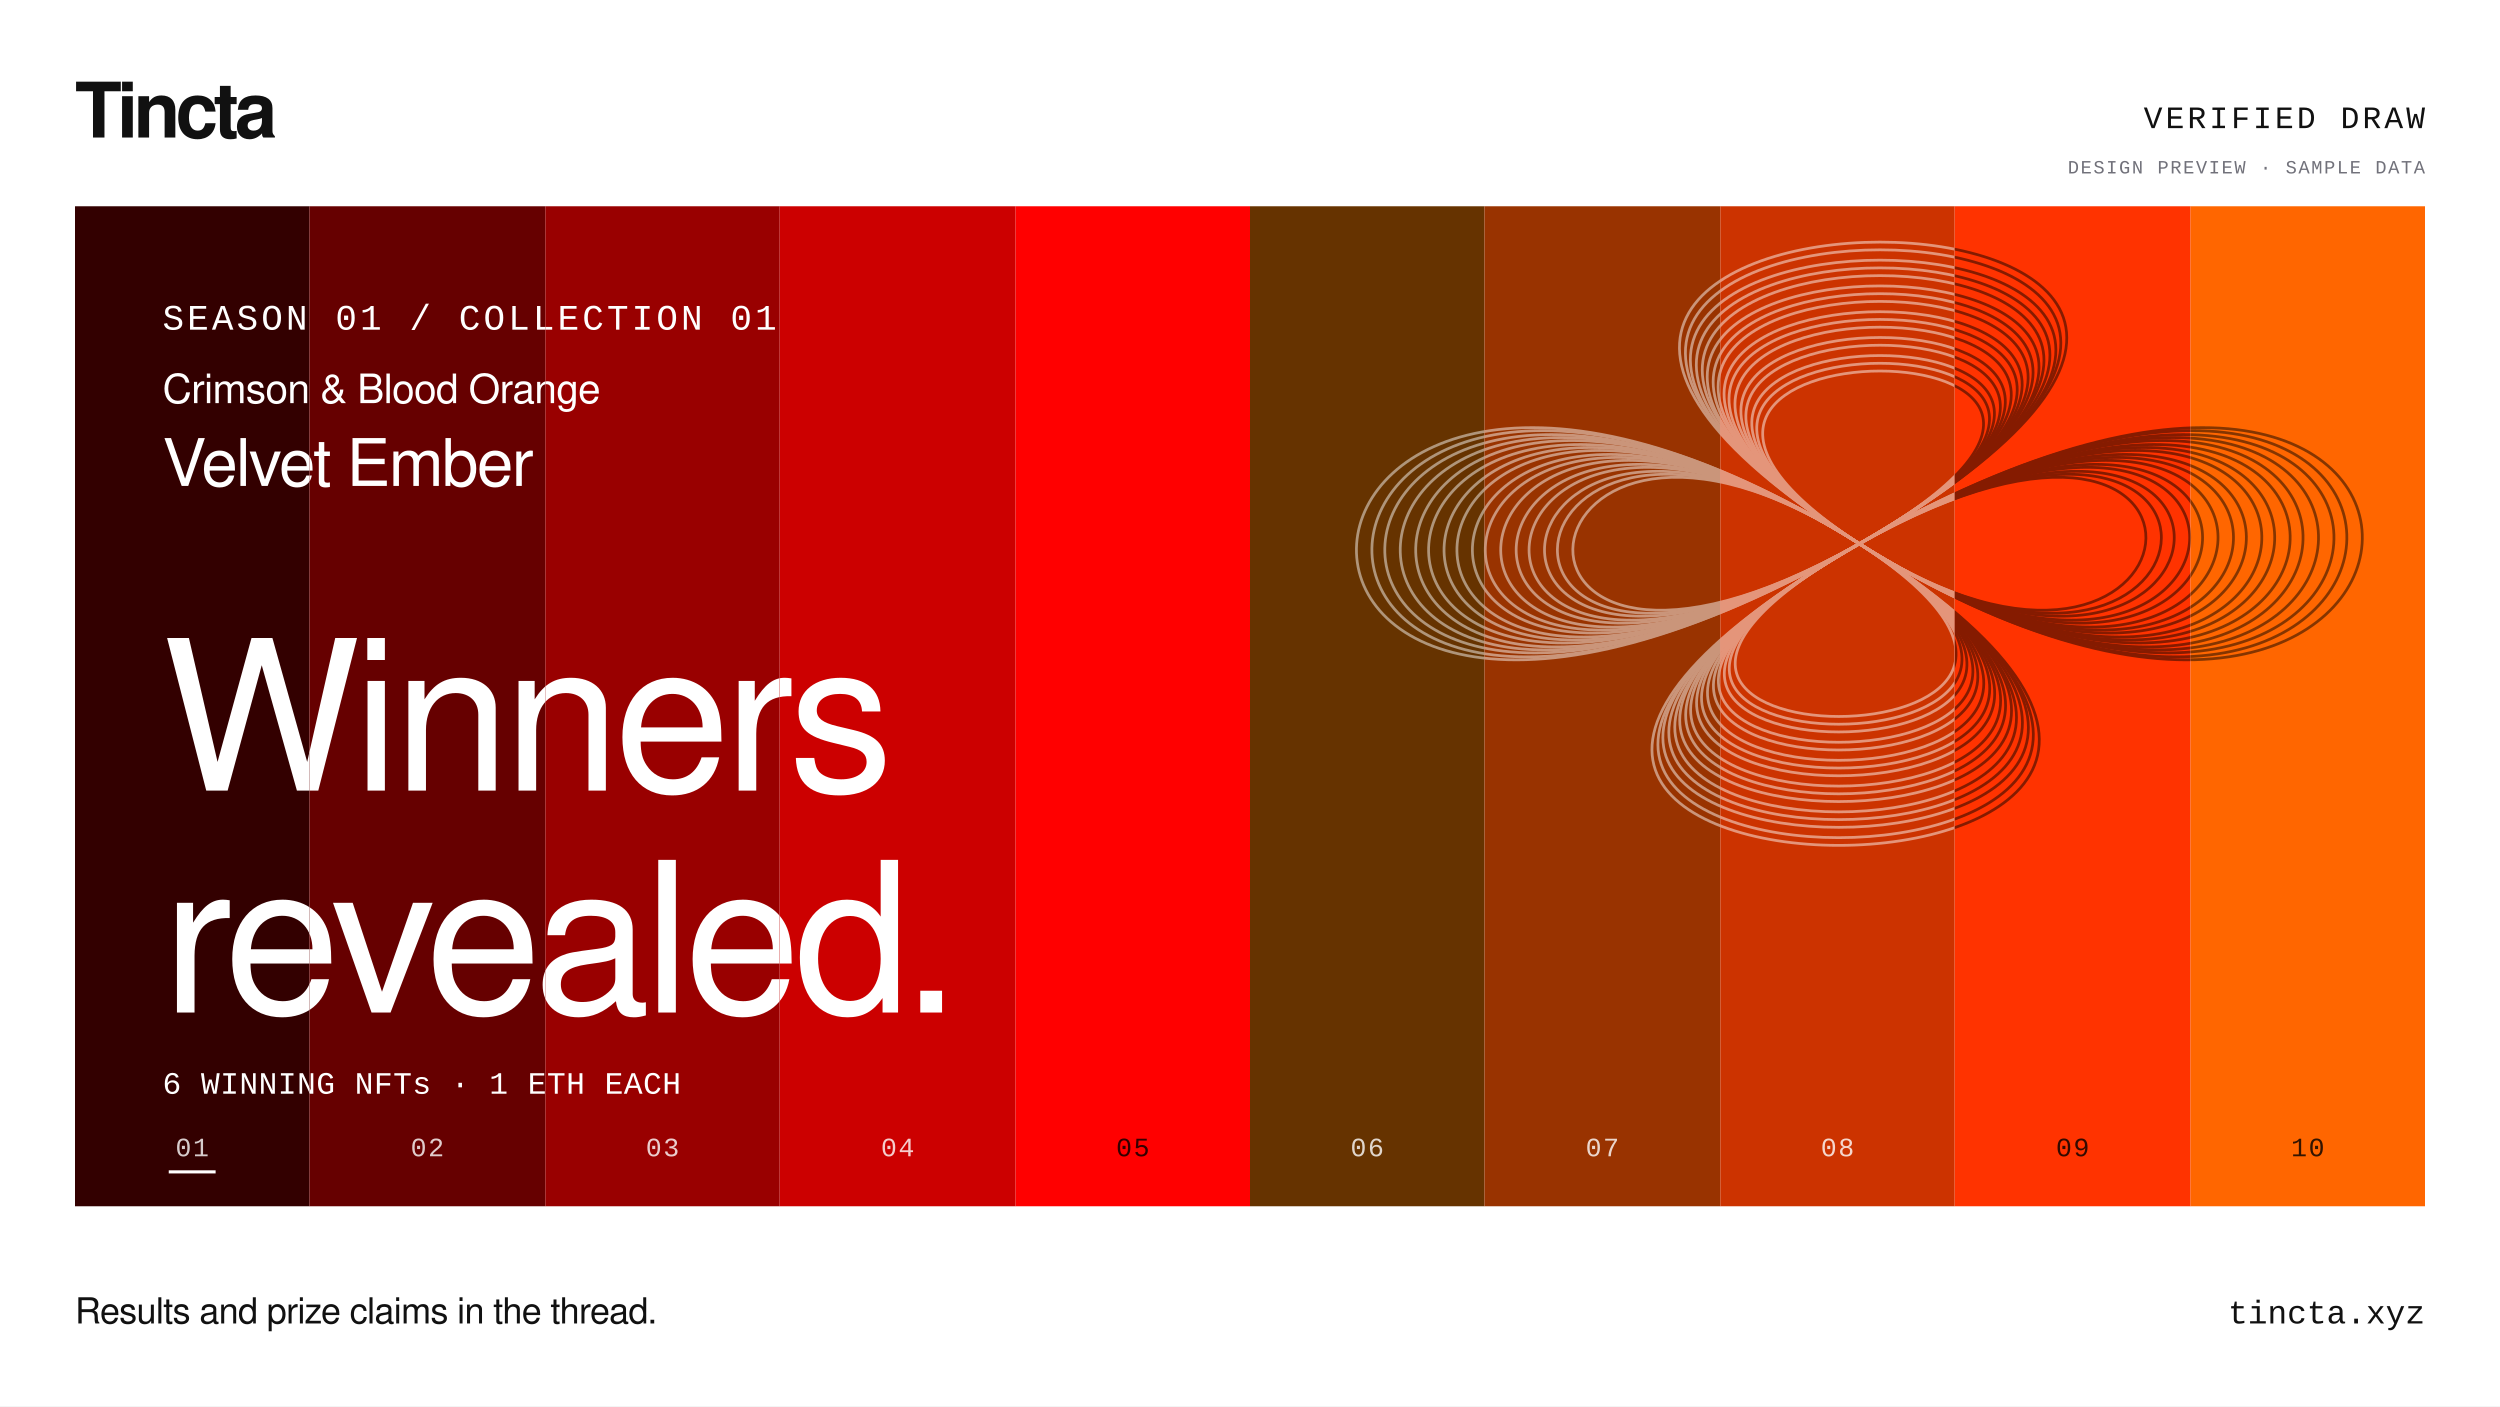
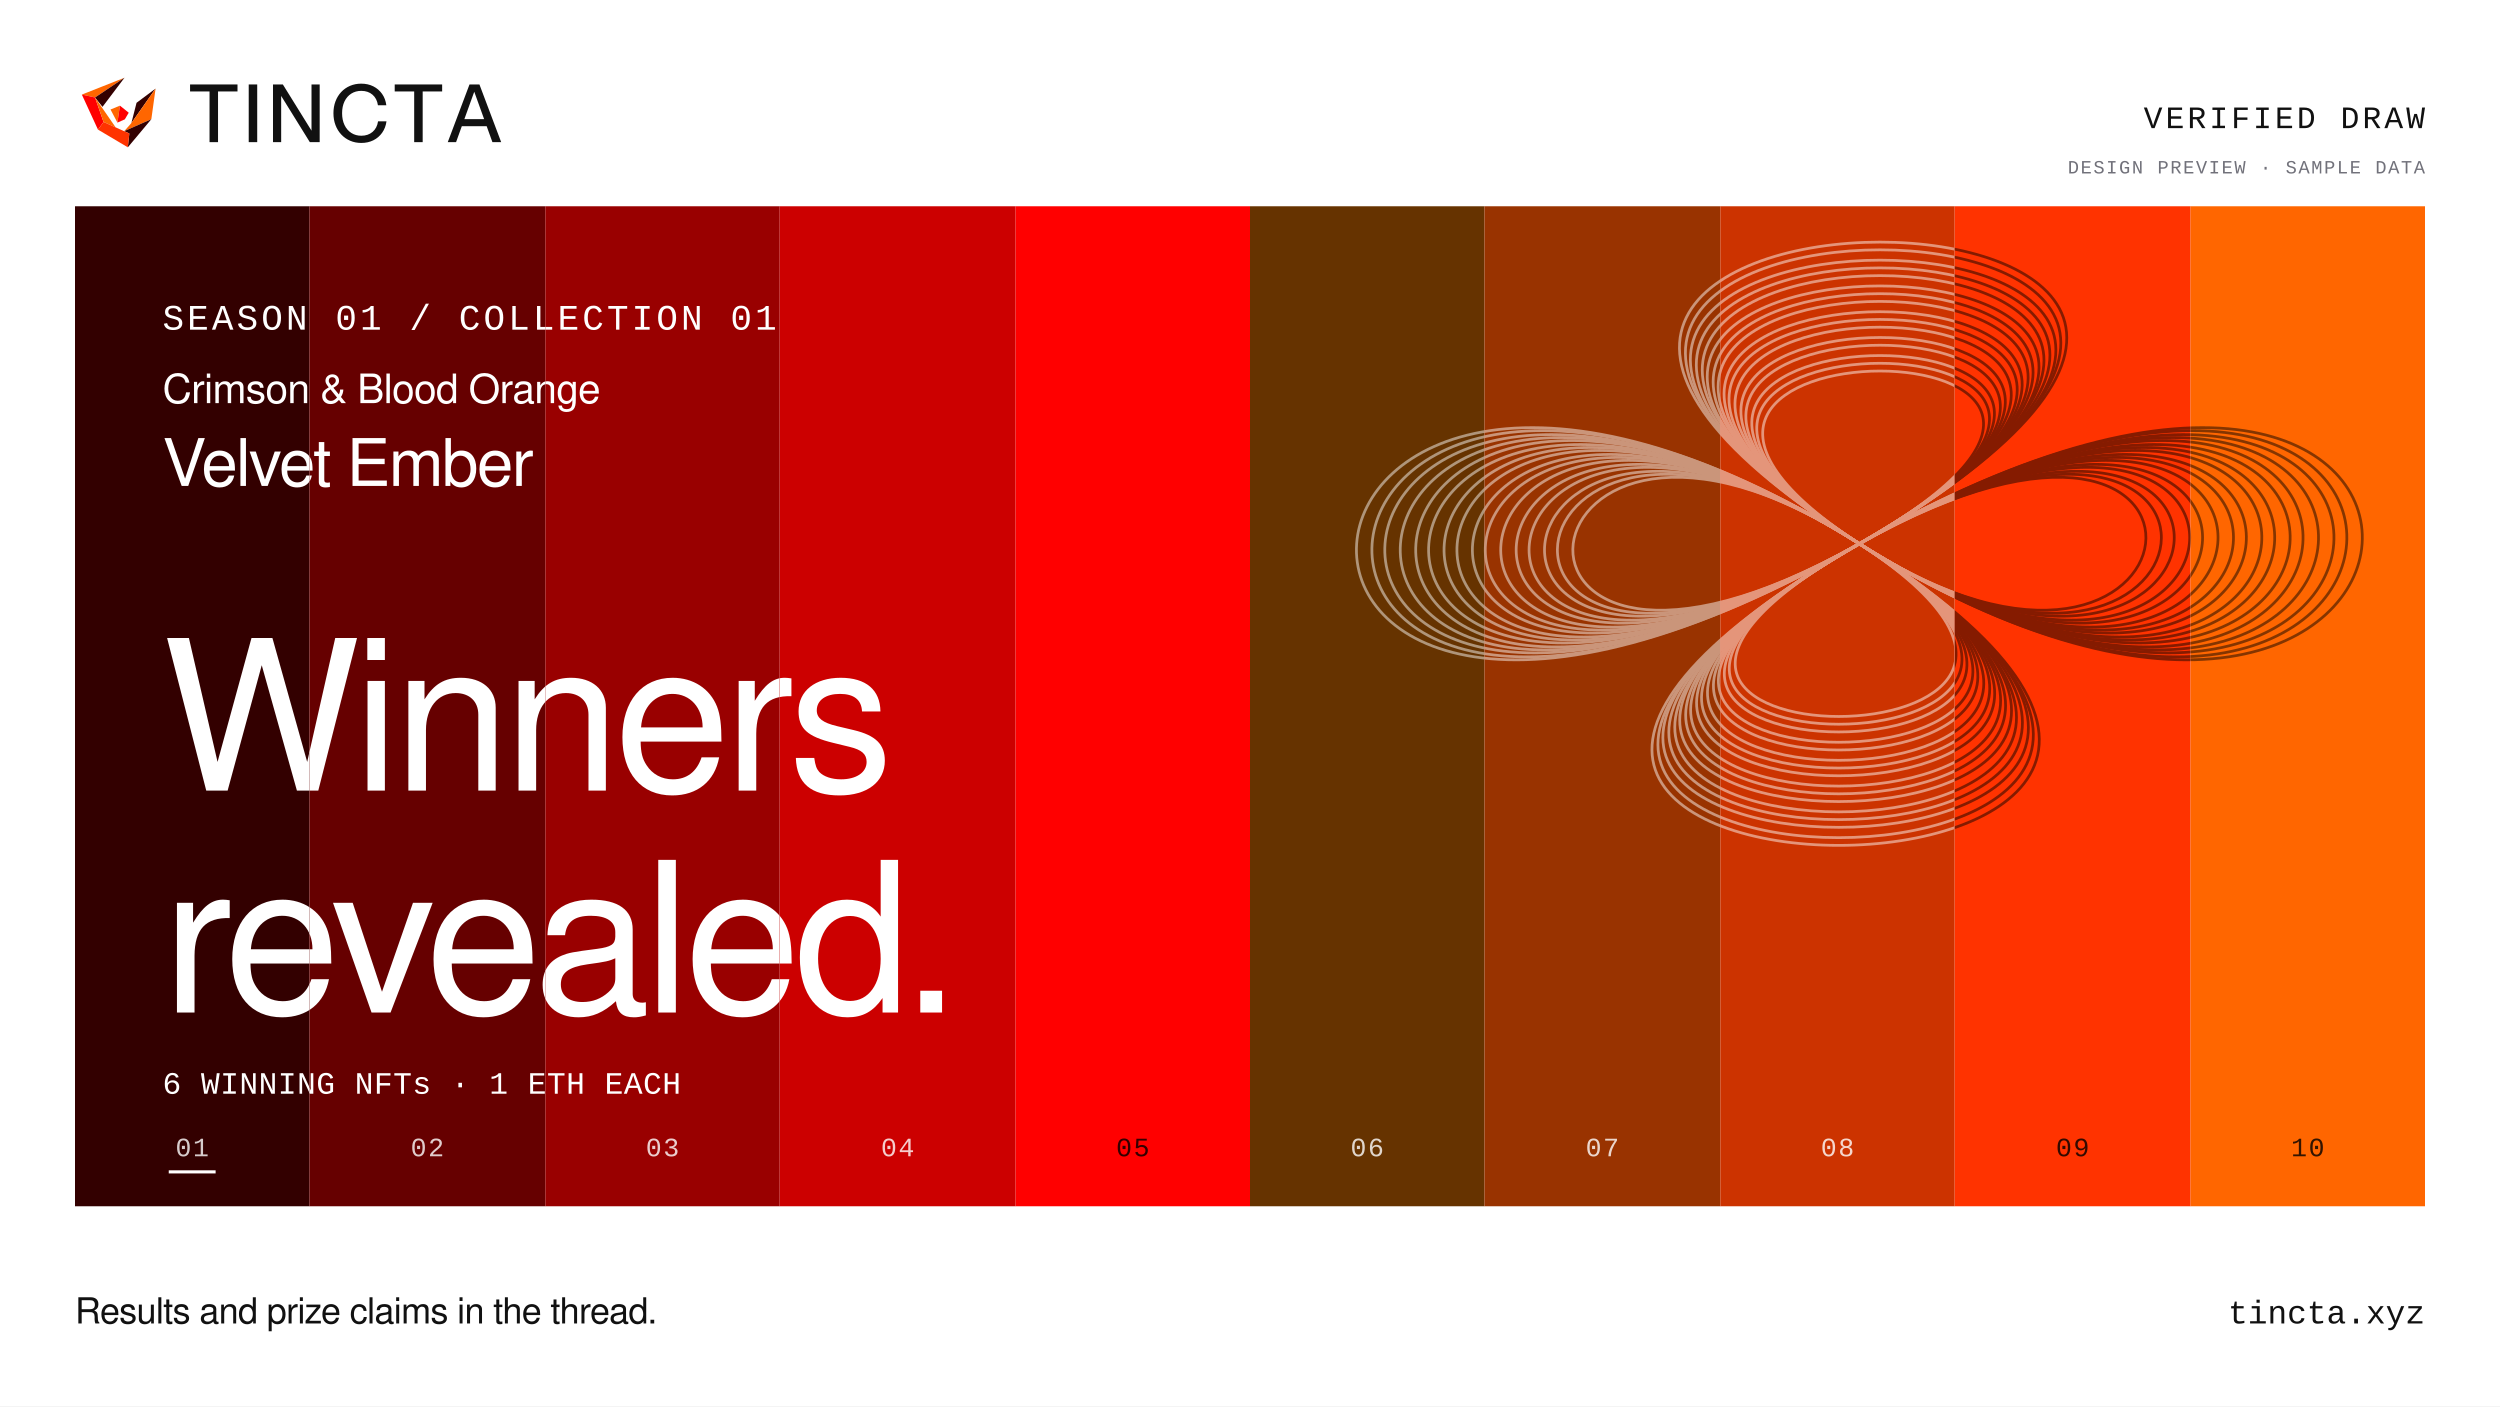
<svg xmlns="http://www.w3.org/2000/svg" width="1600" height="900" viewBox="0 0 1600 900" role="img" aria-labelledby="title description">
  <defs>
    <clipPath id="band-0">
      <rect x="48" y="132" width="150" height="640" />
    </clipPath>
    <clipPath id="band-1">
      <rect x="198" y="132" width="151" height="640" />
    </clipPath>
    <clipPath id="band-2">
      <rect x="349" y="132" width="150" height="640" />
    </clipPath>
    <clipPath id="band-3">
      <rect x="499" y="132" width="151" height="640" />
    </clipPath>
    <clipPath id="band-4">
      <rect x="650" y="132" width="150" height="640" />
    </clipPath>
    <clipPath id="band-5">
      <rect x="800" y="132" width="150" height="640" />
    </clipPath>
    <clipPath id="band-6">
      <rect x="950" y="132" width="151" height="640" />
    </clipPath>
    <clipPath id="band-7">
      <rect x="1101" y="132" width="150" height="640" />
    </clipPath>
    <clipPath id="band-8">
      <rect x="1251" y="132" width="151" height="640" />
    </clipPath>
    <clipPath id="band-9">
      <rect x="1402" y="132" width="150" height="640" />
    </clipPath>
  </defs>
  <style>text{font-family:"Helvetica Neue", Helvetica, Arial, sans-serif}.mono{font-family:"SFMono-Regular", "SF Mono", Menlo, "Liberation Mono", monospace}</style>
  <rect width="1600" height="900" fill="#FFFFFF" />
-   <text x="48" y="88" fill="#111111" font-size="49" font-weight="600" letter-spacing="-3">Tincta</text>
+   <g transform="translate(48 44)" data-tincta-logo="lockup" data-tincta-identity="ligature">
+     <svg width="56" height="56" viewBox="0 0 1254 1254" data-tincta-artwork="open">
+       <path fill="#FF6600" d="M98 370 710 128 287 412Z" />
+       <path fill="#330000" d="M287 412 710 128 394 546Z" />
+       <path fill="#FF0000" d="M98 370 287 412 409 763 329 872Z" />
+       <path fill="#FF6600" d="M287 412 583 841 409 763Z" />
+       <path fill="#330000" d="M882 488 1155 284 808 778Z" />
+       <path fill="#FF6600" d="M1155 284 1094 723 706 894 808 778Z" />
+       <path fill="#330000" d="M706 894 1094 723 757 1126 779 928Z" />
+       <path fill="#FF3300" d="M329 872 409 763 779 928 757 1126Z" />
+       <path fill="#FF6600" d="M509 584 644 529 608 772Z" />
+       <path fill="#FF0000" d="M644 529 770 630 714 725 608 772Z" />
+     </svg>
+     <svg x="72" y="8" width="202.41" height="40" viewBox="0 0 3947.0 780">
+       <g fill="#111111">
+         <path d="M275 760.0V127.332H32V40.0H623.999V127.332H380.999V760.0Z" />
+         <path d="M764.001 760.0V40.0H869.999V760.0Z" />
+         <path d="M1067.001 760.0V40.0H1189.998L1572 655.999L1547.668 661.333V40.0H1649.666V760.0H1526.669L1144.667 144.001L1168.999 138.667V760.0Z" />
+         <path d="M2169.0 770.0Q2093.667 770.0 2030 742.5Q1966.334 715.0 1919.5 665.333Q1872.667 615.667 1847 547.833Q1821.334 480 1821.334 399Q1821.334 318 1846.834 250.667Q1872.334 183.333 1918.834 133.833Q1965.334 84.333 2029 57.167Q2092.667 30.0 2168.333 30.0Q2252 30.0 2318.833 63.5Q2385.666 97 2428.499 157.833Q2471.333 218.667 2481.333 300H2376.667Q2364.334 215 2308.667 167.499Q2253 119.999 2169.333 119.999Q2097.666 119.999 2043.499 154.666Q1989.333 189.333 1959.332 251.833Q1929.332 314.333 1929.332 398.667Q1929.332 483.334 1959.499 546.5Q1989.666 609.667 2043.999 644.834Q2098.333 680.001 2169.333 680.001Q2253 680.001 2309.334 632.334Q2365.668 584.667 2378.001 500.334H2483.333Q2472.333 581.667 2429.333 642.5Q2386.333 703.333 2319.666 736.667Q2253 770.0 2169.0 770.0Z" />
+         <path d="M2829 760.0V127.332H2586V40.0H3177.999V127.332H2934.999V760.0Z" />
+         <path d="M3248 760.0 3519.334 40.0H3611.333L3351.665 760.0ZM3805.334 760.0 3546 40.0H3643.333L3914.666 760.0ZM3385.334 473H3770.666V560.999H3385.334Z" />
+       </g>
+     </svg>
+   </g>
  <text x="1552" y="82" text-anchor="end" fill="#111111" class="mono" font-size="20" letter-spacing="2">VERIFIED DRAW</text>
  <text x="1552" y="111" text-anchor="end" fill="#71717A" class="mono" font-size="12" letter-spacing="1">DESIGN PREVIEW · SAMPLE DATA</text>
  <g clip-path="url(#band-0)">
    <rect x="48" y="132" width="150" height="640" fill="#330000" />
    <g transform="translate(1190 348) scale(2.2) translate(-320 -350)" fill="none" stroke="#FFFFFF" stroke-width="0.8" opacity="0.48">
      <path d="M320 350 C217 283 201 417 320 350 M320 350 C439 283 423 417 320 350 M320 350 C217 283 439 283 320 350 M320 350 C201 417 423 417 320 350" />
      <path d="M320 350 C211 280 195 420 320 350 M320 350 C445 280 429 420 320 350 M320 350 C211 280 445 280 320 350 M320 350 C195 420 429 420 320 350" />
      <path d="M320 350 C206 277 190 423 320 350 M320 350 C450 277 434 423 320 350 M320 350 C206 277 450 277 320 350 M320 350 C190 423 434 423 320 350" />
      <path d="M320 350 C200 273 184 427 320 350 M320 350 C456 273 440 427 320 350 M320 350 C200 273 456 273 320 350 M320 350 C184 427 440 427 320 350" />
      <path d="M320 350 C195 270 179 430 320 350 M320 350 C461 270 445 430 320 350 M320 350 C195 270 461 270 320 350 M320 350 C179 430 445 430 320 350" />
      <path d="M320 350 C189 266 173 434 320 350 M320 350 C467 266 451 434 320 350 M320 350 C189 266 467 266 320 350 M320 350 C173 434 451 434 320 350" />
      <path d="M320 350 C183 263 167 437 320 350 M320 350 C473 263 457 437 320 350 M320 350 C183 263 473 263 320 350 M320 350 C167 437 457 437 320 350" />
      <path d="M320 350 C178 260 162 440 320 350 M320 350 C478 260 462 440 320 350 M320 350 C178 260 478 260 320 350 M320 350 C162 440 462 440 320 350" />
      <path d="M320 350 C172 256 156 444 320 350 M320 350 C484 256 468 444 320 350 M320 350 C172 256 484 256 320 350 M320 350 C156 444 468 444 320 350" />
      <path d="M320 350 C167 253 151 447 320 350 M320 350 C489 253 473 447 320 350 M320 350 C167 253 489 253 320 350 M320 350 C151 447 473 447 320 350" />
      <path d="M320 350 C161 250 145 450 320 350 M320 350 C495 250 479 450 320 350 M320 350 C161 250 495 250 320 350 M320 350 C145 450 479 450 320 350" />
      <path d="M320 350 C156 246 140 454 320 350 M320 350 C500 246 484 454 320 350 M320 350 C156 246 500 246 320 350 M320 350 C140 454 484 454 320 350" />
      <path d="M320 350 C150 243 134 457 320 350 M320 350 C506 243 490 457 320 350 M320 350 C150 243 506 243 320 350 M320 350 C134 457 490 457 320 350" />
      <path d="M320 350 C144 240 128 460 320 350 M320 350 C512 240 496 460 320 350 M320 350 C144 240 512 240 320 350 M320 350 C128 460 496 460 320 350" />
      <path d="M320 350 C139 236 123 464 320 350 M320 350 C517 236 501 464 320 350 M320 350 C139 236 517 236 320 350 M320 350 C123 464 501 464 320 350" />
      <path d="M320 350 C133 233 117 467 320 350 M320 350 C523 233 507 467 320 350 M320 350 C133 233 523 233 320 350 M320 350 C117 467 507 467 320 350" />
    </g>
    <g fill="#FFFFFF">
      <text x="104" y="211" class="mono" font-size="23" letter-spacing="2">SEASON 01 / COLLECTION 01</text>
      <text x="104" y="258" font-size="26" letter-spacing="-0.4">Crimson &amp; Blood Orange</text>
      <text x="104" y="311" font-size="42" font-weight="500" letter-spacing="-1">Velvet Ember</text>
      <text x="104" y="700" class="mono" font-size="20" letter-spacing="0.3">6 WINNING NFTs · 1 ETH EACH</text>
      <text x="123" y="740" text-anchor="middle" class="mono" font-size="17" letter-spacing="1" opacity="0.8">01</text>
      <path d="M108 750h30" stroke="#FFFFFF" stroke-width="2" />
    </g>
    <g fill="#FFFFFF">
      <text x="104" y="506" font-size="134" font-weight="500" letter-spacing="-4">Winners</text>
      <text x="104" y="648" font-size="134" font-weight="500" letter-spacing="-4">revealed.</text>
    </g>
  </g>
  <g clip-path="url(#band-1)">
    <rect x="198" y="132" width="151" height="640" fill="#660000" />
    <g transform="translate(1190 348) scale(2.2) translate(-320 -350)" fill="none" stroke="#FFFFFF" stroke-width="0.8" opacity="0.48">
      <path d="M320 350 C217 283 201 417 320 350 M320 350 C439 283 423 417 320 350 M320 350 C217 283 439 283 320 350 M320 350 C201 417 423 417 320 350" />
      <path d="M320 350 C211 280 195 420 320 350 M320 350 C445 280 429 420 320 350 M320 350 C211 280 445 280 320 350 M320 350 C195 420 429 420 320 350" />
      <path d="M320 350 C206 277 190 423 320 350 M320 350 C450 277 434 423 320 350 M320 350 C206 277 450 277 320 350 M320 350 C190 423 434 423 320 350" />
      <path d="M320 350 C200 273 184 427 320 350 M320 350 C456 273 440 427 320 350 M320 350 C200 273 456 273 320 350 M320 350 C184 427 440 427 320 350" />
      <path d="M320 350 C195 270 179 430 320 350 M320 350 C461 270 445 430 320 350 M320 350 C195 270 461 270 320 350 M320 350 C179 430 445 430 320 350" />
      <path d="M320 350 C189 266 173 434 320 350 M320 350 C467 266 451 434 320 350 M320 350 C189 266 467 266 320 350 M320 350 C173 434 451 434 320 350" />
      <path d="M320 350 C183 263 167 437 320 350 M320 350 C473 263 457 437 320 350 M320 350 C183 263 473 263 320 350 M320 350 C167 437 457 437 320 350" />
      <path d="M320 350 C178 260 162 440 320 350 M320 350 C478 260 462 440 320 350 M320 350 C178 260 478 260 320 350 M320 350 C162 440 462 440 320 350" />
      <path d="M320 350 C172 256 156 444 320 350 M320 350 C484 256 468 444 320 350 M320 350 C172 256 484 256 320 350 M320 350 C156 444 468 444 320 350" />
      <path d="M320 350 C167 253 151 447 320 350 M320 350 C489 253 473 447 320 350 M320 350 C167 253 489 253 320 350 M320 350 C151 447 473 447 320 350" />
      <path d="M320 350 C161 250 145 450 320 350 M320 350 C495 250 479 450 320 350 M320 350 C161 250 495 250 320 350 M320 350 C145 450 479 450 320 350" />
      <path d="M320 350 C156 246 140 454 320 350 M320 350 C500 246 484 454 320 350 M320 350 C156 246 500 246 320 350 M320 350 C140 454 484 454 320 350" />
      <path d="M320 350 C150 243 134 457 320 350 M320 350 C506 243 490 457 320 350 M320 350 C150 243 506 243 320 350 M320 350 C134 457 490 457 320 350" />
      <path d="M320 350 C144 240 128 460 320 350 M320 350 C512 240 496 460 320 350 M320 350 C144 240 512 240 320 350 M320 350 C128 460 496 460 320 350" />
      <path d="M320 350 C139 236 123 464 320 350 M320 350 C517 236 501 464 320 350 M320 350 C139 236 517 236 320 350 M320 350 C123 464 501 464 320 350" />
      <path d="M320 350 C133 233 117 467 320 350 M320 350 C523 233 507 467 320 350 M320 350 C133 233 523 233 320 350 M320 350 C117 467 507 467 320 350" />
    </g>
    <g fill="#FFFFFF">
      <text x="104" y="211" class="mono" font-size="23" letter-spacing="2">SEASON 01 / COLLECTION 01</text>
      <text x="104" y="258" font-size="26" letter-spacing="-0.4">Crimson &amp; Blood Orange</text>
      <text x="104" y="311" font-size="42" font-weight="500" letter-spacing="-1">Velvet Ember</text>
      <text x="104" y="700" class="mono" font-size="20" letter-spacing="0.3">6 WINNING NFTs · 1 ETH EACH</text>
      <text x="273.5" y="740" text-anchor="middle" class="mono" font-size="17" letter-spacing="1" opacity="0.8">02</text>
    </g>
    <g fill="#FFFFFF">
      <text x="104" y="506" font-size="134" font-weight="500" letter-spacing="-4">Winners</text>
      <text x="104" y="648" font-size="134" font-weight="500" letter-spacing="-4">revealed.</text>
    </g>
  </g>
  <g clip-path="url(#band-2)">
    <rect x="349" y="132" width="150" height="640" fill="#990000" />
    <g transform="translate(1190 348) scale(2.2) translate(-320 -350)" fill="none" stroke="#FFFFFF" stroke-width="0.8" opacity="0.48">
      <path d="M320 350 C217 283 201 417 320 350 M320 350 C439 283 423 417 320 350 M320 350 C217 283 439 283 320 350 M320 350 C201 417 423 417 320 350" />
      <path d="M320 350 C211 280 195 420 320 350 M320 350 C445 280 429 420 320 350 M320 350 C211 280 445 280 320 350 M320 350 C195 420 429 420 320 350" />
      <path d="M320 350 C206 277 190 423 320 350 M320 350 C450 277 434 423 320 350 M320 350 C206 277 450 277 320 350 M320 350 C190 423 434 423 320 350" />
      <path d="M320 350 C200 273 184 427 320 350 M320 350 C456 273 440 427 320 350 M320 350 C200 273 456 273 320 350 M320 350 C184 427 440 427 320 350" />
      <path d="M320 350 C195 270 179 430 320 350 M320 350 C461 270 445 430 320 350 M320 350 C195 270 461 270 320 350 M320 350 C179 430 445 430 320 350" />
      <path d="M320 350 C189 266 173 434 320 350 M320 350 C467 266 451 434 320 350 M320 350 C189 266 467 266 320 350 M320 350 C173 434 451 434 320 350" />
      <path d="M320 350 C183 263 167 437 320 350 M320 350 C473 263 457 437 320 350 M320 350 C183 263 473 263 320 350 M320 350 C167 437 457 437 320 350" />
      <path d="M320 350 C178 260 162 440 320 350 M320 350 C478 260 462 440 320 350 M320 350 C178 260 478 260 320 350 M320 350 C162 440 462 440 320 350" />
      <path d="M320 350 C172 256 156 444 320 350 M320 350 C484 256 468 444 320 350 M320 350 C172 256 484 256 320 350 M320 350 C156 444 468 444 320 350" />
      <path d="M320 350 C167 253 151 447 320 350 M320 350 C489 253 473 447 320 350 M320 350 C167 253 489 253 320 350 M320 350 C151 447 473 447 320 350" />
      <path d="M320 350 C161 250 145 450 320 350 M320 350 C495 250 479 450 320 350 M320 350 C161 250 495 250 320 350 M320 350 C145 450 479 450 320 350" />
      <path d="M320 350 C156 246 140 454 320 350 M320 350 C500 246 484 454 320 350 M320 350 C156 246 500 246 320 350 M320 350 C140 454 484 454 320 350" />
      <path d="M320 350 C150 243 134 457 320 350 M320 350 C506 243 490 457 320 350 M320 350 C150 243 506 243 320 350 M320 350 C134 457 490 457 320 350" />
      <path d="M320 350 C144 240 128 460 320 350 M320 350 C512 240 496 460 320 350 M320 350 C144 240 512 240 320 350 M320 350 C128 460 496 460 320 350" />
      <path d="M320 350 C139 236 123 464 320 350 M320 350 C517 236 501 464 320 350 M320 350 C139 236 517 236 320 350 M320 350 C123 464 501 464 320 350" />
      <path d="M320 350 C133 233 117 467 320 350 M320 350 C523 233 507 467 320 350 M320 350 C133 233 523 233 320 350 M320 350 C117 467 507 467 320 350" />
    </g>
    <g fill="#FFFFFF">
      <text x="104" y="211" class="mono" font-size="23" letter-spacing="2">SEASON 01 / COLLECTION 01</text>
      <text x="104" y="258" font-size="26" letter-spacing="-0.4">Crimson &amp; Blood Orange</text>
      <text x="104" y="311" font-size="42" font-weight="500" letter-spacing="-1">Velvet Ember</text>
      <text x="104" y="700" class="mono" font-size="20" letter-spacing="0.3">6 WINNING NFTs · 1 ETH EACH</text>
      <text x="424" y="740" text-anchor="middle" class="mono" font-size="17" letter-spacing="1" opacity="0.8">03</text>
    </g>
    <g fill="#FFFFFF">
      <text x="104" y="506" font-size="134" font-weight="500" letter-spacing="-4">Winners</text>
      <text x="104" y="648" font-size="134" font-weight="500" letter-spacing="-4">revealed.</text>
    </g>
  </g>
  <g clip-path="url(#band-3)">
    <rect x="499" y="132" width="151" height="640" fill="#CC0000" />
    <g transform="translate(1190 348) scale(2.2) translate(-320 -350)" fill="none" stroke="#FFFFFF" stroke-width="0.8" opacity="0.48">
      <path d="M320 350 C217 283 201 417 320 350 M320 350 C439 283 423 417 320 350 M320 350 C217 283 439 283 320 350 M320 350 C201 417 423 417 320 350" />
      <path d="M320 350 C211 280 195 420 320 350 M320 350 C445 280 429 420 320 350 M320 350 C211 280 445 280 320 350 M320 350 C195 420 429 420 320 350" />
      <path d="M320 350 C206 277 190 423 320 350 M320 350 C450 277 434 423 320 350 M320 350 C206 277 450 277 320 350 M320 350 C190 423 434 423 320 350" />
      <path d="M320 350 C200 273 184 427 320 350 M320 350 C456 273 440 427 320 350 M320 350 C200 273 456 273 320 350 M320 350 C184 427 440 427 320 350" />
      <path d="M320 350 C195 270 179 430 320 350 M320 350 C461 270 445 430 320 350 M320 350 C195 270 461 270 320 350 M320 350 C179 430 445 430 320 350" />
      <path d="M320 350 C189 266 173 434 320 350 M320 350 C467 266 451 434 320 350 M320 350 C189 266 467 266 320 350 M320 350 C173 434 451 434 320 350" />
      <path d="M320 350 C183 263 167 437 320 350 M320 350 C473 263 457 437 320 350 M320 350 C183 263 473 263 320 350 M320 350 C167 437 457 437 320 350" />
      <path d="M320 350 C178 260 162 440 320 350 M320 350 C478 260 462 440 320 350 M320 350 C178 260 478 260 320 350 M320 350 C162 440 462 440 320 350" />
      <path d="M320 350 C172 256 156 444 320 350 M320 350 C484 256 468 444 320 350 M320 350 C172 256 484 256 320 350 M320 350 C156 444 468 444 320 350" />
      <path d="M320 350 C167 253 151 447 320 350 M320 350 C489 253 473 447 320 350 M320 350 C167 253 489 253 320 350 M320 350 C151 447 473 447 320 350" />
      <path d="M320 350 C161 250 145 450 320 350 M320 350 C495 250 479 450 320 350 M320 350 C161 250 495 250 320 350 M320 350 C145 450 479 450 320 350" />
      <path d="M320 350 C156 246 140 454 320 350 M320 350 C500 246 484 454 320 350 M320 350 C156 246 500 246 320 350 M320 350 C140 454 484 454 320 350" />
      <path d="M320 350 C150 243 134 457 320 350 M320 350 C506 243 490 457 320 350 M320 350 C150 243 506 243 320 350 M320 350 C134 457 490 457 320 350" />
      <path d="M320 350 C144 240 128 460 320 350 M320 350 C512 240 496 460 320 350 M320 350 C144 240 512 240 320 350 M320 350 C128 460 496 460 320 350" />
      <path d="M320 350 C139 236 123 464 320 350 M320 350 C517 236 501 464 320 350 M320 350 C139 236 517 236 320 350 M320 350 C123 464 501 464 320 350" />
      <path d="M320 350 C133 233 117 467 320 350 M320 350 C523 233 507 467 320 350 M320 350 C133 233 523 233 320 350 M320 350 C117 467 507 467 320 350" />
    </g>
    <g fill="#FFFFFF">
      <text x="104" y="211" class="mono" font-size="23" letter-spacing="2">SEASON 01 / COLLECTION 01</text>
      <text x="104" y="258" font-size="26" letter-spacing="-0.4">Crimson &amp; Blood Orange</text>
      <text x="104" y="311" font-size="42" font-weight="500" letter-spacing="-1">Velvet Ember</text>
      <text x="104" y="700" class="mono" font-size="20" letter-spacing="0.3">6 WINNING NFTs · 1 ETH EACH</text>
      <text x="574.5" y="740" text-anchor="middle" class="mono" font-size="17" letter-spacing="1" opacity="0.8">04</text>
    </g>
    <g fill="#FFFFFF">
      <text x="104" y="506" font-size="134" font-weight="500" letter-spacing="-4">Winners</text>
      <text x="104" y="648" font-size="134" font-weight="500" letter-spacing="-4">revealed.</text>
    </g>
  </g>
  <g clip-path="url(#band-4)">
    <rect x="650" y="132" width="150" height="640" fill="#FF0000" />
    <g transform="translate(1190 348) scale(2.2) translate(-320 -350)" fill="none" stroke="#000000" stroke-width="0.8" opacity="0.48">
      <path d="M320 350 C217 283 201 417 320 350 M320 350 C439 283 423 417 320 350 M320 350 C217 283 439 283 320 350 M320 350 C201 417 423 417 320 350" />
      <path d="M320 350 C211 280 195 420 320 350 M320 350 C445 280 429 420 320 350 M320 350 C211 280 445 280 320 350 M320 350 C195 420 429 420 320 350" />
      <path d="M320 350 C206 277 190 423 320 350 M320 350 C450 277 434 423 320 350 M320 350 C206 277 450 277 320 350 M320 350 C190 423 434 423 320 350" />
      <path d="M320 350 C200 273 184 427 320 350 M320 350 C456 273 440 427 320 350 M320 350 C200 273 456 273 320 350 M320 350 C184 427 440 427 320 350" />
      <path d="M320 350 C195 270 179 430 320 350 M320 350 C461 270 445 430 320 350 M320 350 C195 270 461 270 320 350 M320 350 C179 430 445 430 320 350" />
      <path d="M320 350 C189 266 173 434 320 350 M320 350 C467 266 451 434 320 350 M320 350 C189 266 467 266 320 350 M320 350 C173 434 451 434 320 350" />
      <path d="M320 350 C183 263 167 437 320 350 M320 350 C473 263 457 437 320 350 M320 350 C183 263 473 263 320 350 M320 350 C167 437 457 437 320 350" />
      <path d="M320 350 C178 260 162 440 320 350 M320 350 C478 260 462 440 320 350 M320 350 C178 260 478 260 320 350 M320 350 C162 440 462 440 320 350" />
      <path d="M320 350 C172 256 156 444 320 350 M320 350 C484 256 468 444 320 350 M320 350 C172 256 484 256 320 350 M320 350 C156 444 468 444 320 350" />
      <path d="M320 350 C167 253 151 447 320 350 M320 350 C489 253 473 447 320 350 M320 350 C167 253 489 253 320 350 M320 350 C151 447 473 447 320 350" />
      <path d="M320 350 C161 250 145 450 320 350 M320 350 C495 250 479 450 320 350 M320 350 C161 250 495 250 320 350 M320 350 C145 450 479 450 320 350" />
      <path d="M320 350 C156 246 140 454 320 350 M320 350 C500 246 484 454 320 350 M320 350 C156 246 500 246 320 350 M320 350 C140 454 484 454 320 350" />
      <path d="M320 350 C150 243 134 457 320 350 M320 350 C506 243 490 457 320 350 M320 350 C150 243 506 243 320 350 M320 350 C134 457 490 457 320 350" />
      <path d="M320 350 C144 240 128 460 320 350 M320 350 C512 240 496 460 320 350 M320 350 C144 240 512 240 320 350 M320 350 C128 460 496 460 320 350" />
      <path d="M320 350 C139 236 123 464 320 350 M320 350 C517 236 501 464 320 350 M320 350 C139 236 517 236 320 350 M320 350 C123 464 501 464 320 350" />
      <path d="M320 350 C133 233 117 467 320 350 M320 350 C523 233 507 467 320 350 M320 350 C133 233 523 233 320 350 M320 350 C117 467 507 467 320 350" />
    </g>
    <g fill="#000000">
      <text x="104" y="211" class="mono" font-size="23" letter-spacing="2">SEASON 01 / COLLECTION 01</text>
      <text x="104" y="258" font-size="26" letter-spacing="-0.4">Crimson &amp; Blood Orange</text>
      <text x="104" y="311" font-size="42" font-weight="500" letter-spacing="-1">Velvet Ember</text>
      <text x="104" y="700" class="mono" font-size="20" letter-spacing="0.3">6 WINNING NFTs · 1 ETH EACH</text>
      <text x="725" y="740" text-anchor="middle" class="mono" font-size="17" letter-spacing="1" opacity="0.8">05</text>
    </g>
    <g fill="#FFFFFF">
      <text x="104" y="506" font-size="134" font-weight="500" letter-spacing="-4">Winners</text>
      <text x="104" y="648" font-size="134" font-weight="500" letter-spacing="-4">revealed.</text>
    </g>
  </g>
  <g clip-path="url(#band-5)">
    <rect x="800" y="132" width="150" height="640" fill="#663300" />
    <g transform="translate(1190 348) scale(2.2) translate(-320 -350)" fill="none" stroke="#FFFFFF" stroke-width="0.8" opacity="0.48">
      <path d="M320 350 C217 283 201 417 320 350 M320 350 C439 283 423 417 320 350 M320 350 C217 283 439 283 320 350 M320 350 C201 417 423 417 320 350" />
      <path d="M320 350 C211 280 195 420 320 350 M320 350 C445 280 429 420 320 350 M320 350 C211 280 445 280 320 350 M320 350 C195 420 429 420 320 350" />
      <path d="M320 350 C206 277 190 423 320 350 M320 350 C450 277 434 423 320 350 M320 350 C206 277 450 277 320 350 M320 350 C190 423 434 423 320 350" />
      <path d="M320 350 C200 273 184 427 320 350 M320 350 C456 273 440 427 320 350 M320 350 C200 273 456 273 320 350 M320 350 C184 427 440 427 320 350" />
      <path d="M320 350 C195 270 179 430 320 350 M320 350 C461 270 445 430 320 350 M320 350 C195 270 461 270 320 350 M320 350 C179 430 445 430 320 350" />
      <path d="M320 350 C189 266 173 434 320 350 M320 350 C467 266 451 434 320 350 M320 350 C189 266 467 266 320 350 M320 350 C173 434 451 434 320 350" />
      <path d="M320 350 C183 263 167 437 320 350 M320 350 C473 263 457 437 320 350 M320 350 C183 263 473 263 320 350 M320 350 C167 437 457 437 320 350" />
      <path d="M320 350 C178 260 162 440 320 350 M320 350 C478 260 462 440 320 350 M320 350 C178 260 478 260 320 350 M320 350 C162 440 462 440 320 350" />
      <path d="M320 350 C172 256 156 444 320 350 M320 350 C484 256 468 444 320 350 M320 350 C172 256 484 256 320 350 M320 350 C156 444 468 444 320 350" />
      <path d="M320 350 C167 253 151 447 320 350 M320 350 C489 253 473 447 320 350 M320 350 C167 253 489 253 320 350 M320 350 C151 447 473 447 320 350" />
      <path d="M320 350 C161 250 145 450 320 350 M320 350 C495 250 479 450 320 350 M320 350 C161 250 495 250 320 350 M320 350 C145 450 479 450 320 350" />
      <path d="M320 350 C156 246 140 454 320 350 M320 350 C500 246 484 454 320 350 M320 350 C156 246 500 246 320 350 M320 350 C140 454 484 454 320 350" />
      <path d="M320 350 C150 243 134 457 320 350 M320 350 C506 243 490 457 320 350 M320 350 C150 243 506 243 320 350 M320 350 C134 457 490 457 320 350" />
      <path d="M320 350 C144 240 128 460 320 350 M320 350 C512 240 496 460 320 350 M320 350 C144 240 512 240 320 350 M320 350 C128 460 496 460 320 350" />
      <path d="M320 350 C139 236 123 464 320 350 M320 350 C517 236 501 464 320 350 M320 350 C139 236 517 236 320 350 M320 350 C123 464 501 464 320 350" />
      <path d="M320 350 C133 233 117 467 320 350 M320 350 C523 233 507 467 320 350 M320 350 C133 233 523 233 320 350 M320 350 C117 467 507 467 320 350" />
    </g>
    <g fill="#FFFFFF">
      <text x="104" y="211" class="mono" font-size="23" letter-spacing="2">SEASON 01 / COLLECTION 01</text>
      <text x="104" y="258" font-size="26" letter-spacing="-0.4">Crimson &amp; Blood Orange</text>
      <text x="104" y="311" font-size="42" font-weight="500" letter-spacing="-1">Velvet Ember</text>
      <text x="104" y="700" class="mono" font-size="20" letter-spacing="0.3">6 WINNING NFTs · 1 ETH EACH</text>
      <text x="875" y="740" text-anchor="middle" class="mono" font-size="17" letter-spacing="1" opacity="0.8">06</text>
    </g>
    <g fill="#FFFFFF">
      <text x="104" y="506" font-size="134" font-weight="500" letter-spacing="-4">Winners</text>
      <text x="104" y="648" font-size="134" font-weight="500" letter-spacing="-4">revealed.</text>
    </g>
  </g>
  <g clip-path="url(#band-6)">
    <rect x="950" y="132" width="151" height="640" fill="#993300" />
    <g transform="translate(1190 348) scale(2.2) translate(-320 -350)" fill="none" stroke="#FFFFFF" stroke-width="0.8" opacity="0.48">
      <path d="M320 350 C217 283 201 417 320 350 M320 350 C439 283 423 417 320 350 M320 350 C217 283 439 283 320 350 M320 350 C201 417 423 417 320 350" />
      <path d="M320 350 C211 280 195 420 320 350 M320 350 C445 280 429 420 320 350 M320 350 C211 280 445 280 320 350 M320 350 C195 420 429 420 320 350" />
      <path d="M320 350 C206 277 190 423 320 350 M320 350 C450 277 434 423 320 350 M320 350 C206 277 450 277 320 350 M320 350 C190 423 434 423 320 350" />
      <path d="M320 350 C200 273 184 427 320 350 M320 350 C456 273 440 427 320 350 M320 350 C200 273 456 273 320 350 M320 350 C184 427 440 427 320 350" />
      <path d="M320 350 C195 270 179 430 320 350 M320 350 C461 270 445 430 320 350 M320 350 C195 270 461 270 320 350 M320 350 C179 430 445 430 320 350" />
      <path d="M320 350 C189 266 173 434 320 350 M320 350 C467 266 451 434 320 350 M320 350 C189 266 467 266 320 350 M320 350 C173 434 451 434 320 350" />
      <path d="M320 350 C183 263 167 437 320 350 M320 350 C473 263 457 437 320 350 M320 350 C183 263 473 263 320 350 M320 350 C167 437 457 437 320 350" />
      <path d="M320 350 C178 260 162 440 320 350 M320 350 C478 260 462 440 320 350 M320 350 C178 260 478 260 320 350 M320 350 C162 440 462 440 320 350" />
      <path d="M320 350 C172 256 156 444 320 350 M320 350 C484 256 468 444 320 350 M320 350 C172 256 484 256 320 350 M320 350 C156 444 468 444 320 350" />
      <path d="M320 350 C167 253 151 447 320 350 M320 350 C489 253 473 447 320 350 M320 350 C167 253 489 253 320 350 M320 350 C151 447 473 447 320 350" />
      <path d="M320 350 C161 250 145 450 320 350 M320 350 C495 250 479 450 320 350 M320 350 C161 250 495 250 320 350 M320 350 C145 450 479 450 320 350" />
      <path d="M320 350 C156 246 140 454 320 350 M320 350 C500 246 484 454 320 350 M320 350 C156 246 500 246 320 350 M320 350 C140 454 484 454 320 350" />
      <path d="M320 350 C150 243 134 457 320 350 M320 350 C506 243 490 457 320 350 M320 350 C150 243 506 243 320 350 M320 350 C134 457 490 457 320 350" />
      <path d="M320 350 C144 240 128 460 320 350 M320 350 C512 240 496 460 320 350 M320 350 C144 240 512 240 320 350 M320 350 C128 460 496 460 320 350" />
      <path d="M320 350 C139 236 123 464 320 350 M320 350 C517 236 501 464 320 350 M320 350 C139 236 517 236 320 350 M320 350 C123 464 501 464 320 350" />
      <path d="M320 350 C133 233 117 467 320 350 M320 350 C523 233 507 467 320 350 M320 350 C133 233 523 233 320 350 M320 350 C117 467 507 467 320 350" />
    </g>
    <g fill="#FFFFFF">
      <text x="104" y="211" class="mono" font-size="23" letter-spacing="2">SEASON 01 / COLLECTION 01</text>
      <text x="104" y="258" font-size="26" letter-spacing="-0.4">Crimson &amp; Blood Orange</text>
      <text x="104" y="311" font-size="42" font-weight="500" letter-spacing="-1">Velvet Ember</text>
      <text x="104" y="700" class="mono" font-size="20" letter-spacing="0.3">6 WINNING NFTs · 1 ETH EACH</text>
      <text x="1025.5" y="740" text-anchor="middle" class="mono" font-size="17" letter-spacing="1" opacity="0.8">07</text>
    </g>
    <g fill="#FFFFFF">
      <text x="104" y="506" font-size="134" font-weight="500" letter-spacing="-4">Winners</text>
      <text x="104" y="648" font-size="134" font-weight="500" letter-spacing="-4">revealed.</text>
    </g>
  </g>
  <g clip-path="url(#band-7)">
    <rect x="1101" y="132" width="150" height="640" fill="#CC3300" />
    <g transform="translate(1190 348) scale(2.2) translate(-320 -350)" fill="none" stroke="#FFFFFF" stroke-width="0.8" opacity="0.48">
      <path d="M320 350 C217 283 201 417 320 350 M320 350 C439 283 423 417 320 350 M320 350 C217 283 439 283 320 350 M320 350 C201 417 423 417 320 350" />
      <path d="M320 350 C211 280 195 420 320 350 M320 350 C445 280 429 420 320 350 M320 350 C211 280 445 280 320 350 M320 350 C195 420 429 420 320 350" />
      <path d="M320 350 C206 277 190 423 320 350 M320 350 C450 277 434 423 320 350 M320 350 C206 277 450 277 320 350 M320 350 C190 423 434 423 320 350" />
      <path d="M320 350 C200 273 184 427 320 350 M320 350 C456 273 440 427 320 350 M320 350 C200 273 456 273 320 350 M320 350 C184 427 440 427 320 350" />
      <path d="M320 350 C195 270 179 430 320 350 M320 350 C461 270 445 430 320 350 M320 350 C195 270 461 270 320 350 M320 350 C179 430 445 430 320 350" />
      <path d="M320 350 C189 266 173 434 320 350 M320 350 C467 266 451 434 320 350 M320 350 C189 266 467 266 320 350 M320 350 C173 434 451 434 320 350" />
      <path d="M320 350 C183 263 167 437 320 350 M320 350 C473 263 457 437 320 350 M320 350 C183 263 473 263 320 350 M320 350 C167 437 457 437 320 350" />
      <path d="M320 350 C178 260 162 440 320 350 M320 350 C478 260 462 440 320 350 M320 350 C178 260 478 260 320 350 M320 350 C162 440 462 440 320 350" />
      <path d="M320 350 C172 256 156 444 320 350 M320 350 C484 256 468 444 320 350 M320 350 C172 256 484 256 320 350 M320 350 C156 444 468 444 320 350" />
      <path d="M320 350 C167 253 151 447 320 350 M320 350 C489 253 473 447 320 350 M320 350 C167 253 489 253 320 350 M320 350 C151 447 473 447 320 350" />
      <path d="M320 350 C161 250 145 450 320 350 M320 350 C495 250 479 450 320 350 M320 350 C161 250 495 250 320 350 M320 350 C145 450 479 450 320 350" />
      <path d="M320 350 C156 246 140 454 320 350 M320 350 C500 246 484 454 320 350 M320 350 C156 246 500 246 320 350 M320 350 C140 454 484 454 320 350" />
      <path d="M320 350 C150 243 134 457 320 350 M320 350 C506 243 490 457 320 350 M320 350 C150 243 506 243 320 350 M320 350 C134 457 490 457 320 350" />
      <path d="M320 350 C144 240 128 460 320 350 M320 350 C512 240 496 460 320 350 M320 350 C144 240 512 240 320 350 M320 350 C128 460 496 460 320 350" />
      <path d="M320 350 C139 236 123 464 320 350 M320 350 C517 236 501 464 320 350 M320 350 C139 236 517 236 320 350 M320 350 C123 464 501 464 320 350" />
      <path d="M320 350 C133 233 117 467 320 350 M320 350 C523 233 507 467 320 350 M320 350 C133 233 523 233 320 350 M320 350 C117 467 507 467 320 350" />
    </g>
    <g fill="#FFFFFF">
      <text x="104" y="211" class="mono" font-size="23" letter-spacing="2">SEASON 01 / COLLECTION 01</text>
      <text x="104" y="258" font-size="26" letter-spacing="-0.4">Crimson &amp; Blood Orange</text>
      <text x="104" y="311" font-size="42" font-weight="500" letter-spacing="-1">Velvet Ember</text>
      <text x="104" y="700" class="mono" font-size="20" letter-spacing="0.3">6 WINNING NFTs · 1 ETH EACH</text>
      <text x="1176" y="740" text-anchor="middle" class="mono" font-size="17" letter-spacing="1" opacity="0.8">08</text>
    </g>
    <g fill="#FFFFFF">
      <text x="104" y="506" font-size="134" font-weight="500" letter-spacing="-4">Winners</text>
      <text x="104" y="648" font-size="134" font-weight="500" letter-spacing="-4">revealed.</text>
    </g>
  </g>
  <g clip-path="url(#band-8)">
    <rect x="1251" y="132" width="151" height="640" fill="#FF3300" />
    <g transform="translate(1190 348) scale(2.2) translate(-320 -350)" fill="none" stroke="#000000" stroke-width="0.8" opacity="0.48">
      <path d="M320 350 C217 283 201 417 320 350 M320 350 C439 283 423 417 320 350 M320 350 C217 283 439 283 320 350 M320 350 C201 417 423 417 320 350" />
      <path d="M320 350 C211 280 195 420 320 350 M320 350 C445 280 429 420 320 350 M320 350 C211 280 445 280 320 350 M320 350 C195 420 429 420 320 350" />
      <path d="M320 350 C206 277 190 423 320 350 M320 350 C450 277 434 423 320 350 M320 350 C206 277 450 277 320 350 M320 350 C190 423 434 423 320 350" />
      <path d="M320 350 C200 273 184 427 320 350 M320 350 C456 273 440 427 320 350 M320 350 C200 273 456 273 320 350 M320 350 C184 427 440 427 320 350" />
      <path d="M320 350 C195 270 179 430 320 350 M320 350 C461 270 445 430 320 350 M320 350 C195 270 461 270 320 350 M320 350 C179 430 445 430 320 350" />
      <path d="M320 350 C189 266 173 434 320 350 M320 350 C467 266 451 434 320 350 M320 350 C189 266 467 266 320 350 M320 350 C173 434 451 434 320 350" />
      <path d="M320 350 C183 263 167 437 320 350 M320 350 C473 263 457 437 320 350 M320 350 C183 263 473 263 320 350 M320 350 C167 437 457 437 320 350" />
      <path d="M320 350 C178 260 162 440 320 350 M320 350 C478 260 462 440 320 350 M320 350 C178 260 478 260 320 350 M320 350 C162 440 462 440 320 350" />
      <path d="M320 350 C172 256 156 444 320 350 M320 350 C484 256 468 444 320 350 M320 350 C172 256 484 256 320 350 M320 350 C156 444 468 444 320 350" />
      <path d="M320 350 C167 253 151 447 320 350 M320 350 C489 253 473 447 320 350 M320 350 C167 253 489 253 320 350 M320 350 C151 447 473 447 320 350" />
      <path d="M320 350 C161 250 145 450 320 350 M320 350 C495 250 479 450 320 350 M320 350 C161 250 495 250 320 350 M320 350 C145 450 479 450 320 350" />
      <path d="M320 350 C156 246 140 454 320 350 M320 350 C500 246 484 454 320 350 M320 350 C156 246 500 246 320 350 M320 350 C140 454 484 454 320 350" />
      <path d="M320 350 C150 243 134 457 320 350 M320 350 C506 243 490 457 320 350 M320 350 C150 243 506 243 320 350 M320 350 C134 457 490 457 320 350" />
      <path d="M320 350 C144 240 128 460 320 350 M320 350 C512 240 496 460 320 350 M320 350 C144 240 512 240 320 350 M320 350 C128 460 496 460 320 350" />
      <path d="M320 350 C139 236 123 464 320 350 M320 350 C517 236 501 464 320 350 M320 350 C139 236 517 236 320 350 M320 350 C123 464 501 464 320 350" />
      <path d="M320 350 C133 233 117 467 320 350 M320 350 C523 233 507 467 320 350 M320 350 C133 233 523 233 320 350 M320 350 C117 467 507 467 320 350" />
    </g>
    <g fill="#000000">
      <text x="104" y="211" class="mono" font-size="23" letter-spacing="2">SEASON 01 / COLLECTION 01</text>
      <text x="104" y="258" font-size="26" letter-spacing="-0.4">Crimson &amp; Blood Orange</text>
      <text x="104" y="311" font-size="42" font-weight="500" letter-spacing="-1">Velvet Ember</text>
      <text x="104" y="700" class="mono" font-size="20" letter-spacing="0.3">6 WINNING NFTs · 1 ETH EACH</text>
      <text x="1326.5" y="740" text-anchor="middle" class="mono" font-size="17" letter-spacing="1" opacity="0.8">09</text>
    </g>
    <g fill="#FFFFFF">
      <text x="104" y="506" font-size="134" font-weight="500" letter-spacing="-4">Winners</text>
      <text x="104" y="648" font-size="134" font-weight="500" letter-spacing="-4">revealed.</text>
    </g>
  </g>
  <g clip-path="url(#band-9)">
    <rect x="1402" y="132" width="150" height="640" fill="#FF6600" />
    <g transform="translate(1190 348) scale(2.2) translate(-320 -350)" fill="none" stroke="#000000" stroke-width="0.8" opacity="0.48">
      <path d="M320 350 C217 283 201 417 320 350 M320 350 C439 283 423 417 320 350 M320 350 C217 283 439 283 320 350 M320 350 C201 417 423 417 320 350" />
      <path d="M320 350 C211 280 195 420 320 350 M320 350 C445 280 429 420 320 350 M320 350 C211 280 445 280 320 350 M320 350 C195 420 429 420 320 350" />
      <path d="M320 350 C206 277 190 423 320 350 M320 350 C450 277 434 423 320 350 M320 350 C206 277 450 277 320 350 M320 350 C190 423 434 423 320 350" />
      <path d="M320 350 C200 273 184 427 320 350 M320 350 C456 273 440 427 320 350 M320 350 C200 273 456 273 320 350 M320 350 C184 427 440 427 320 350" />
      <path d="M320 350 C195 270 179 430 320 350 M320 350 C461 270 445 430 320 350 M320 350 C195 270 461 270 320 350 M320 350 C179 430 445 430 320 350" />
      <path d="M320 350 C189 266 173 434 320 350 M320 350 C467 266 451 434 320 350 M320 350 C189 266 467 266 320 350 M320 350 C173 434 451 434 320 350" />
      <path d="M320 350 C183 263 167 437 320 350 M320 350 C473 263 457 437 320 350 M320 350 C183 263 473 263 320 350 M320 350 C167 437 457 437 320 350" />
      <path d="M320 350 C178 260 162 440 320 350 M320 350 C478 260 462 440 320 350 M320 350 C178 260 478 260 320 350 M320 350 C162 440 462 440 320 350" />
      <path d="M320 350 C172 256 156 444 320 350 M320 350 C484 256 468 444 320 350 M320 350 C172 256 484 256 320 350 M320 350 C156 444 468 444 320 350" />
      <path d="M320 350 C167 253 151 447 320 350 M320 350 C489 253 473 447 320 350 M320 350 C167 253 489 253 320 350 M320 350 C151 447 473 447 320 350" />
      <path d="M320 350 C161 250 145 450 320 350 M320 350 C495 250 479 450 320 350 M320 350 C161 250 495 250 320 350 M320 350 C145 450 479 450 320 350" />
      <path d="M320 350 C156 246 140 454 320 350 M320 350 C500 246 484 454 320 350 M320 350 C156 246 500 246 320 350 M320 350 C140 454 484 454 320 350" />
      <path d="M320 350 C150 243 134 457 320 350 M320 350 C506 243 490 457 320 350 M320 350 C150 243 506 243 320 350 M320 350 C134 457 490 457 320 350" />
      <path d="M320 350 C144 240 128 460 320 350 M320 350 C512 240 496 460 320 350 M320 350 C144 240 512 240 320 350 M320 350 C128 460 496 460 320 350" />
      <path d="M320 350 C139 236 123 464 320 350 M320 350 C517 236 501 464 320 350 M320 350 C139 236 517 236 320 350 M320 350 C123 464 501 464 320 350" />
      <path d="M320 350 C133 233 117 467 320 350 M320 350 C523 233 507 467 320 350 M320 350 C133 233 523 233 320 350 M320 350 C117 467 507 467 320 350" />
    </g>
    <g fill="#000000">
      <text x="104" y="211" class="mono" font-size="23" letter-spacing="2">SEASON 01 / COLLECTION 01</text>
      <text x="104" y="258" font-size="26" letter-spacing="-0.4">Crimson &amp; Blood Orange</text>
      <text x="104" y="311" font-size="42" font-weight="500" letter-spacing="-1">Velvet Ember</text>
      <text x="104" y="700" class="mono" font-size="20" letter-spacing="0.3">6 WINNING NFTs · 1 ETH EACH</text>
      <text x="1477" y="740" text-anchor="middle" class="mono" font-size="17" letter-spacing="1" opacity="0.8">10</text>
    </g>
    <g fill="#FFFFFF">
      <text x="104" y="506" font-size="134" font-weight="500" letter-spacing="-4">Winners</text>
      <text x="104" y="648" font-size="134" font-weight="500" letter-spacing="-4">revealed.</text>
    </g>
  </g>
  <text x="48" y="847" fill="#111111" font-size="23" letter-spacing="-0.4">Results and prize claims in the thread.</text>
  <text x="1552" y="847" text-anchor="end" fill="#111111" class="mono" font-size="21">tincta.xyz</text>
</svg>
